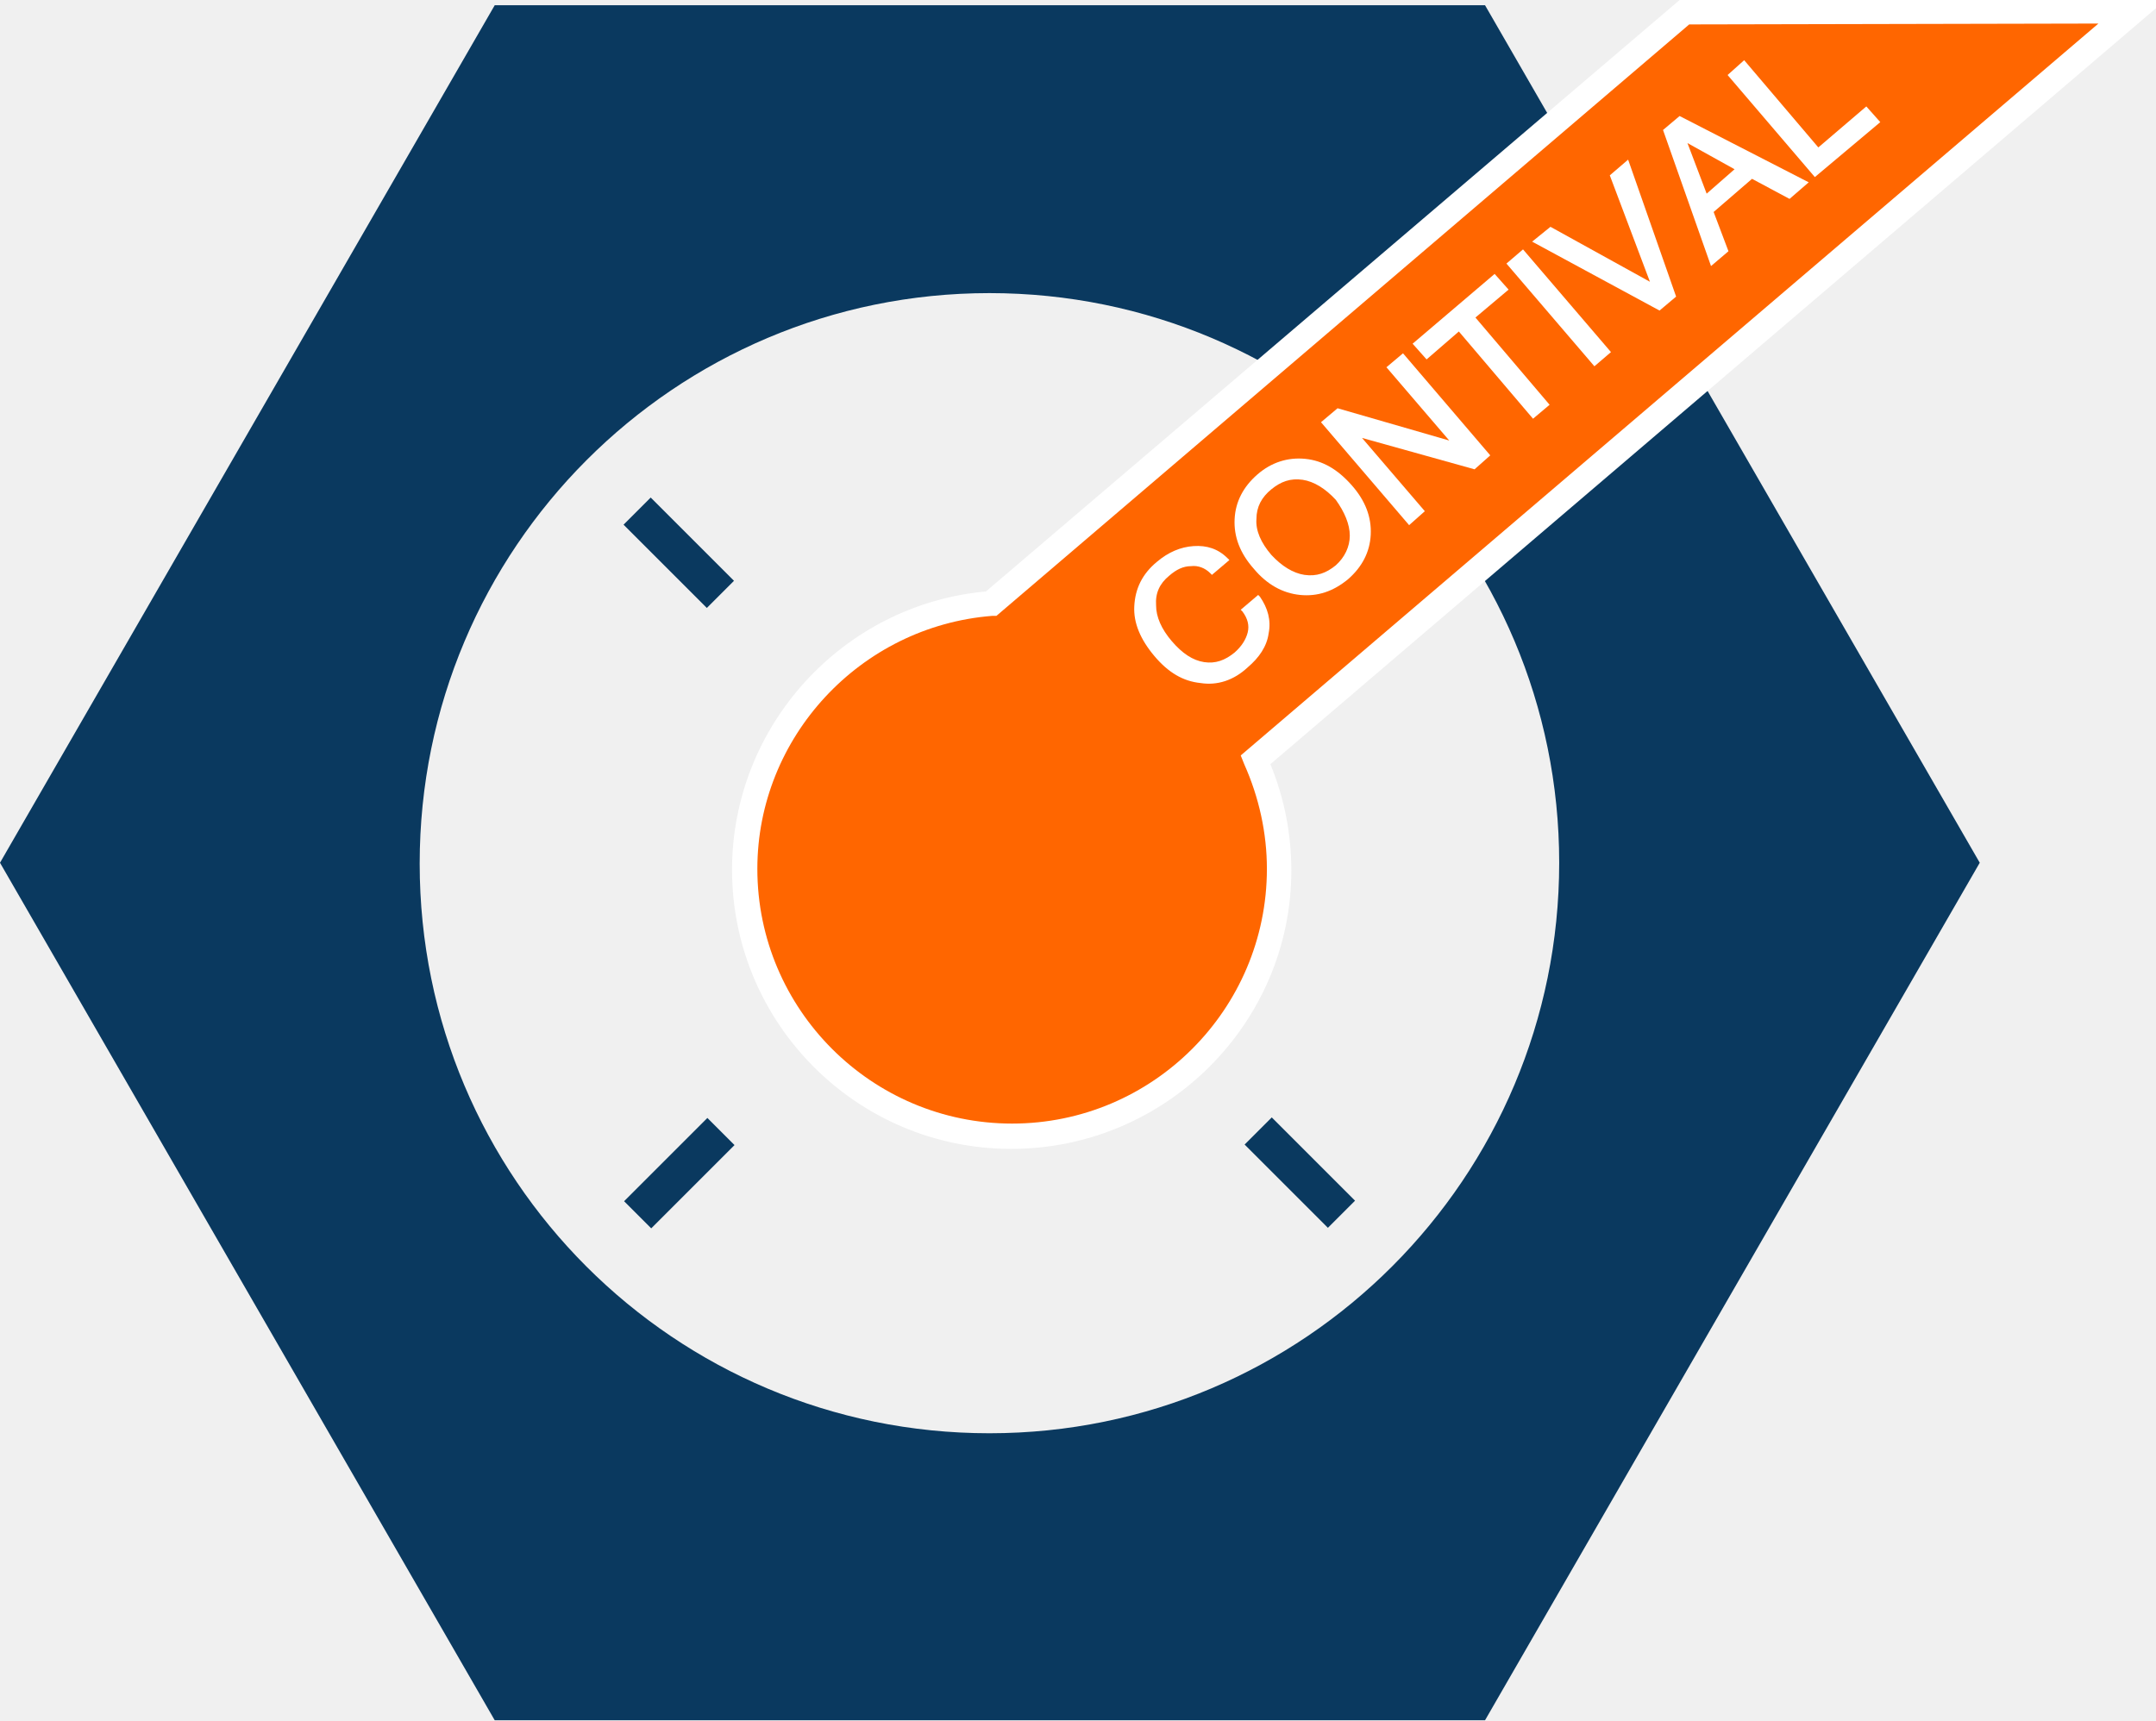
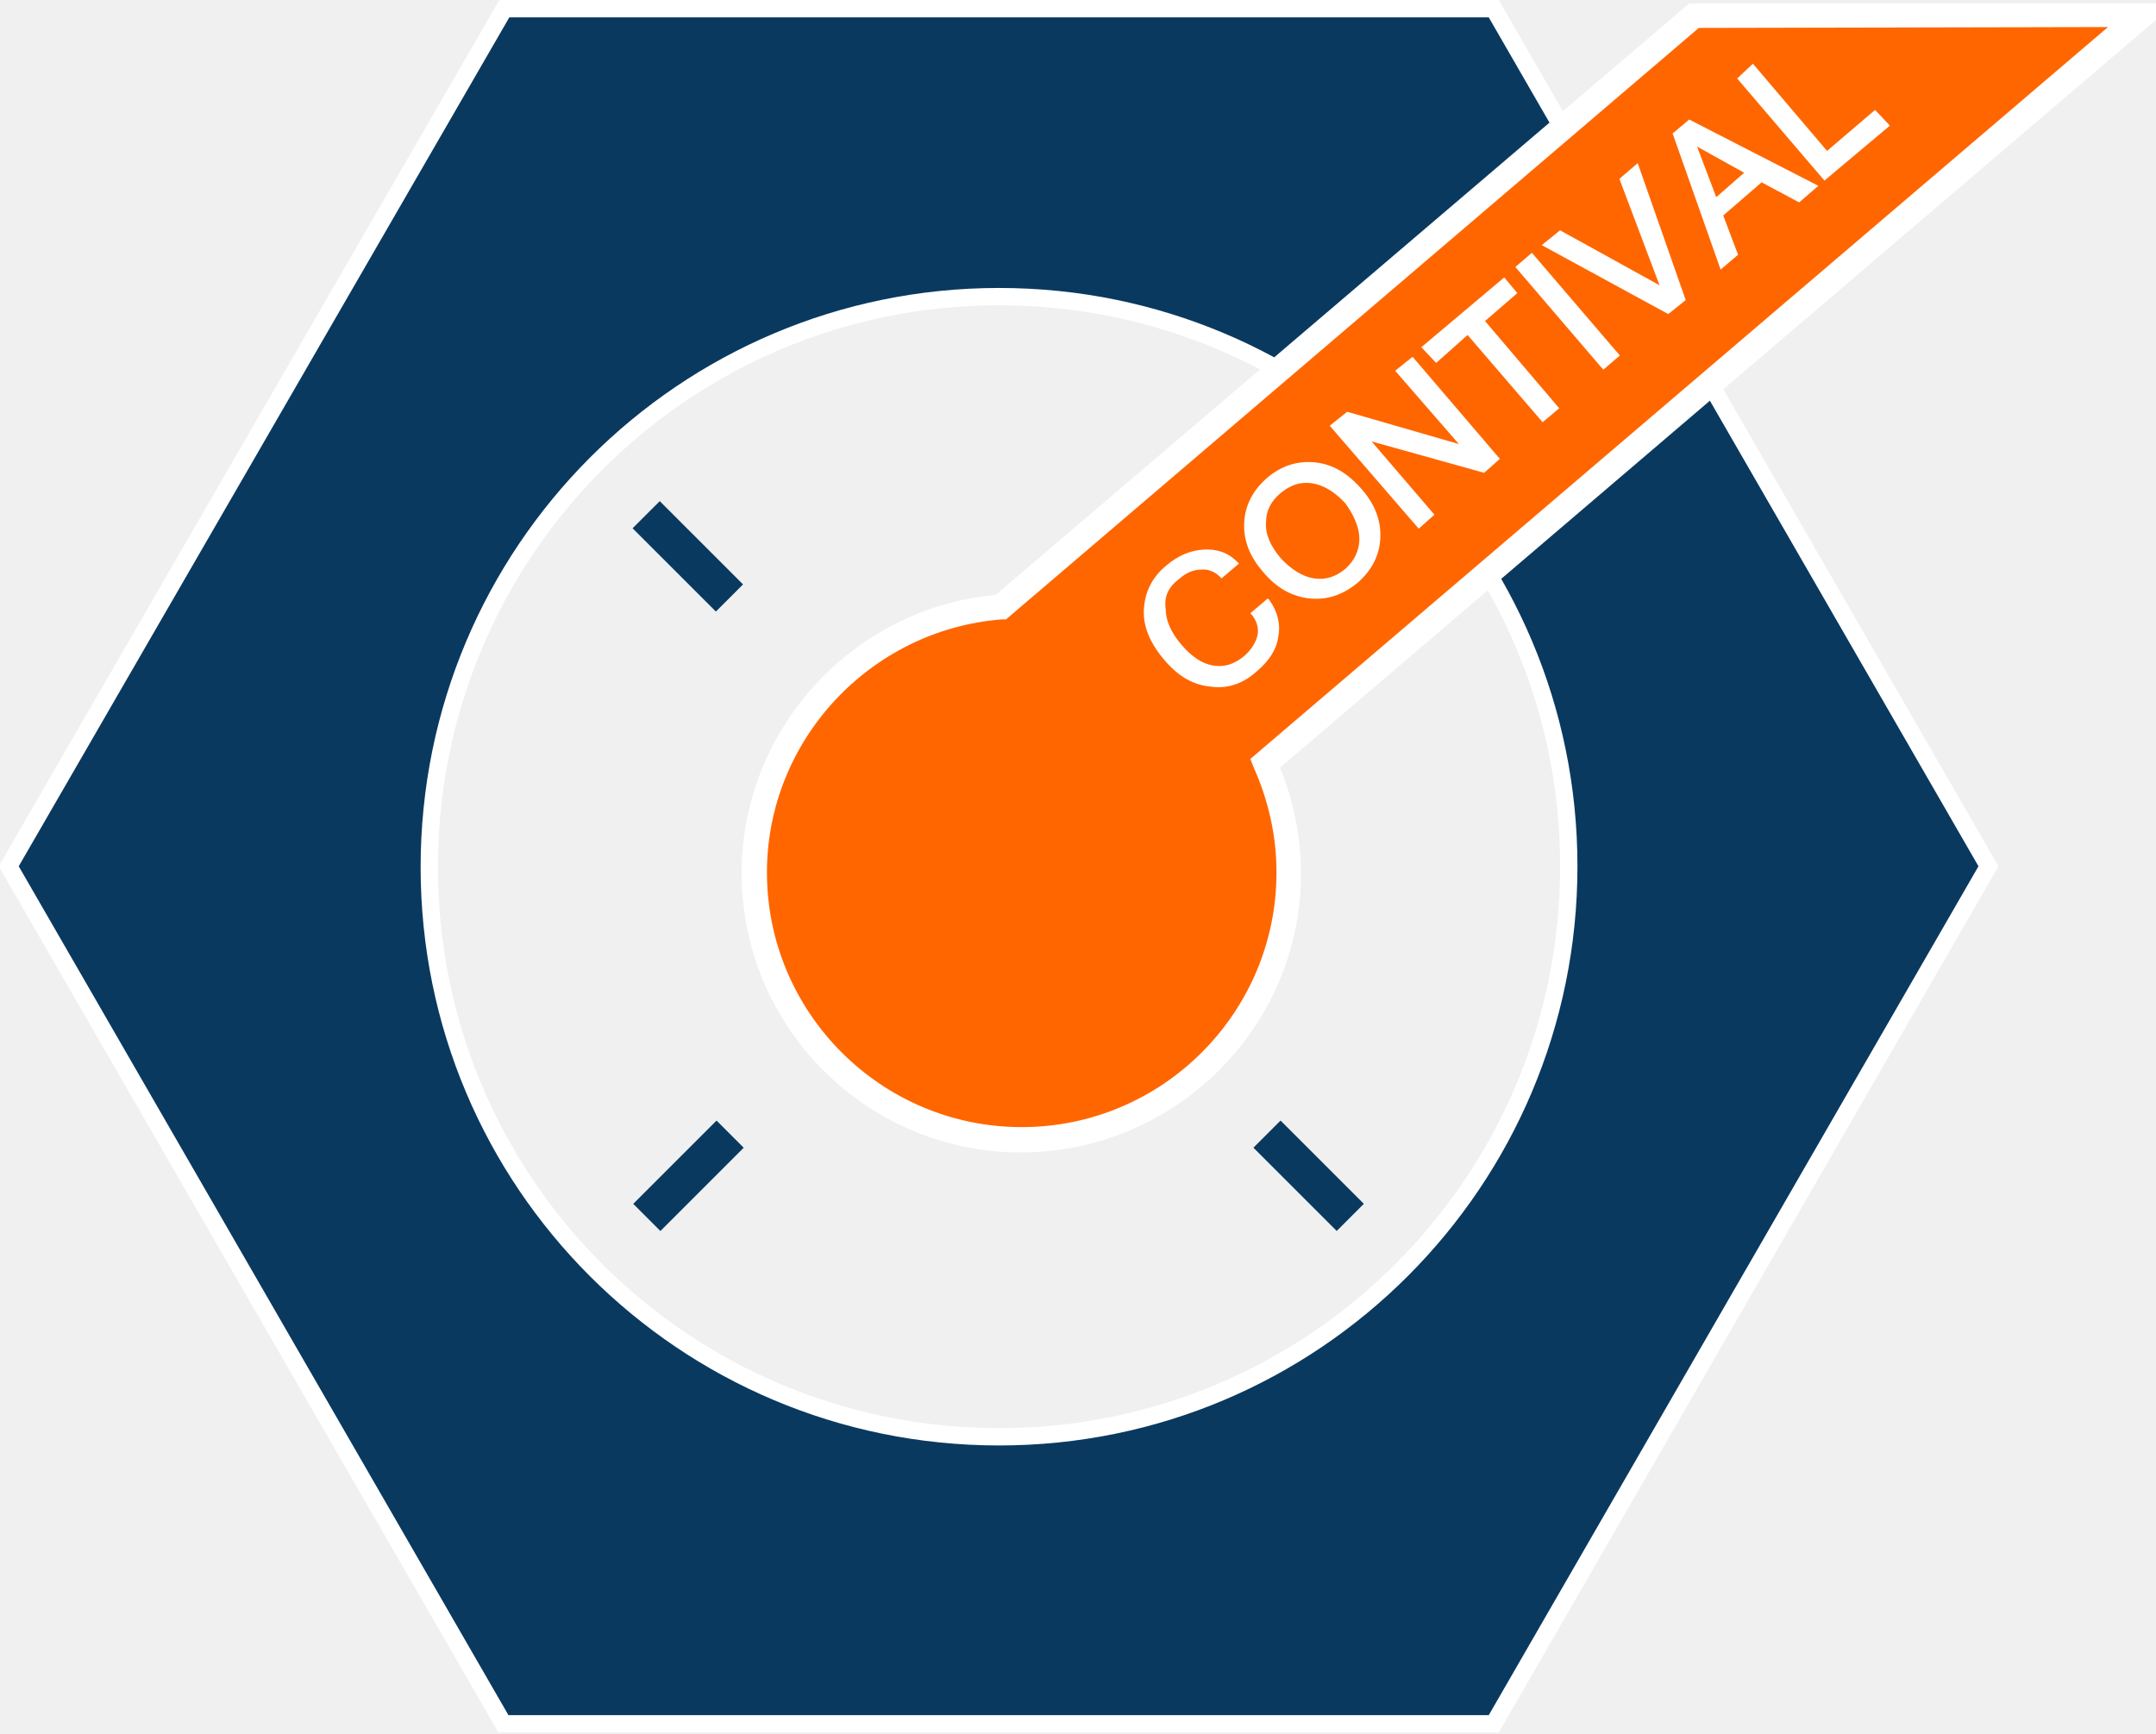
- <svg xmlns="http://www.w3.org/2000/svg" version="1.1" id="Capa_2_00000010273255272315316600000007231487107293990280_" x="0px" y="0px" width="247.1px" height="197.2px" viewBox="0 0 247.1 197.2" style="enable-background:new 0 0 247.1 197.2;" xml:space="preserve">
+ <svg xmlns="http://www.w3.org/2000/svg" version="1.1" id="Capa_2_00000010273255272315316600000007231487107293990280_" x="0px" y="0px" width="247.1px" height="198.7px" viewBox="0 0 247.1 198.7" style="enable-background:new 0 0 247.1 198.7;" xml:space="preserve">
  <style type="text/css">
- 	.st0{fill:#0A395F;}
- 	.st1{fill:#FF6600;}
- 	.st2{fill:#FFFFFF;}
+ 	.st0{fill:#0A395F;stroke:#FFFFFF;stroke-width:1.984;stroke-miterlimit:10;}
+ 	.st1{fill:#0A395F;}
+ 	.st2{fill:#FF6600;}
+ 	.st3{fill:#FFFFFF;}
</style>
+   <path class="st0" d="M171.2,1H57.8L1,99.3l56.7,98.3h113.5l56.7-98.3L171.2,1z M114.5,164.7c-36.1,0-65.3-29.2-65.3-65.3  S78.4,34,114.5,34s65.3,29.2,65.3,65.3S150.6,164.7,114.5,164.7z" />
  <g>
-     <path class="st0" d="M170.2,0.6H56.7L0,98.9l56.7,98.3h113.5l56.7-98.3L170.2,0.6z M113.4,164.3c-36.1,0-65.3-29.2-65.3-65.3   s29.2-65.4,65.3-65.4s65.3,29.2,65.3,65.3S149.5,164.3,113.4,164.3z" />
-     <g>
-       <rect x="75.6" y="56.6" transform="matrix(0.7071 -0.7071 0.7071 0.7071 -22.0129 73.5808)" class="st0" width="4.4" height="13.5" />
-       <rect x="146.8" y="127.7" transform="matrix(0.7071 -0.7071 0.7071 0.7071 -51.453 144.7094)" class="st0" width="4.4" height="13.5" />
-       <rect x="71.1" y="132.3" transform="matrix(0.7071 -0.7071 0.7071 0.7071 -72.2973 94.425)" class="st0" width="13.5" height="4.4" />
-       <rect x="142.2" y="61.1" transform="matrix(0.7071 -0.7071 0.7071 0.7071 -1.1686 123.8651)" class="st0" width="13.5" height="4.4" />
-     </g>
-     <g>
-       <path class="st1" d="M244.3,1.3h-51.2l-79.5,67.8c-15.8,1.2-28.2,14.4-28.2,30.5c0,16.9,13.7,30.6,30.6,30.6s30.6-13.7,30.6-30.6    c0-4.5-1-8.7-2.7-12.6L244.3,1.3z" />
-       <path class="st2" d="M115.9,131.7c-17.7,0-32-14.4-32-32c0-16.5,12.7-30.4,29.1-31.9L192.5,0h55.7L145.6,87.6    c1.6,3.9,2.4,8,2.4,12.2C148,117.3,133.6,131.7,115.9,131.7z M193.6,2.8l-79.4,67.8h-0.5c-15.1,1.2-26.9,13.9-26.9,29    c0,16.1,13.1,29.2,29.2,29.2s29.2-13.1,29.2-29.2c0-4.1-0.9-8.2-2.6-12l-0.4-1l98.3-83.9L193.6,2.8L193.6,2.8z" />
-     </g>
+     <rect x="76.6" y="57" transform="matrix(0.7071 -0.7071 0.7071 0.7071 -21.9662 74.4154)" class="st1" width="4.4" height="13.5" />
+     <rect x="147.8" y="128" transform="matrix(0.7071 -0.7071 0.7071 0.7071 -51.3635 145.5598)" class="st1" width="4.4" height="13.5" />
+     <rect x="72.2" y="132.6" transform="matrix(0.7071 -0.7071 0.7071 0.7071 -72.237 95.2889)" class="st1" width="13.5" height="4.4" />
+     <rect x="143.2" y="61.5" transform="matrix(0.7071 -0.7071 0.7071 0.7071 -1.0926 124.6863)" class="st1" width="13.5" height="4.4" />
  </g>
  <g>
-     <path class="st2" d="M134,66c0.8-0.7,1.6-1.1,2.5-1.1c0.8-0.1,1.6,0.2,2.2,0.8l0.2,0.2l2-1.7l-0.2-0.2c-1.1-1.1-2.4-1.5-3.9-1.4   c-1.5,0.1-2.9,0.7-4.2,1.8c-1.7,1.4-2.5,3.1-2.6,5.1c-0.1,1.9,0.7,3.8,2.3,5.7s3.3,2.9,5.3,3.1c1.9,0.3,3.8-0.3,5.4-1.8   c1.3-1.1,2.2-2.4,2.4-3.9c0.3-1.5-0.1-2.9-1-4.2l-0.2-0.2l-2,1.7l0.2,0.2c0.6,0.8,0.8,1.6,0.6,2.4c-0.2,0.8-0.7,1.6-1.5,2.3   c-1.1,0.9-2.2,1.3-3.5,1.1c-1.3-0.2-2.5-1-3.7-2.4c-1.2-1.4-1.8-2.8-1.8-4.1C132.4,68,132.9,66.9,134,66z" />
-     <path class="st2" d="M144.1,54.4c-1.6,1.4-2.5,3.1-2.6,5.1c-0.1,2,0.6,3.9,2.2,5.7c1.5,1.8,3.3,2.8,5.3,3c2,0.2,3.8-0.4,5.5-1.8   c1.6-1.4,2.5-3.1,2.6-5.1c0.1-2-0.6-3.9-2.2-5.7s-3.3-2.8-5.3-3C147.6,52.4,145.7,53,144.1,54.4z M154.7,61.4   c0,1.3-0.6,2.5-1.6,3.4c-1.1,0.9-2.2,1.3-3.6,1.1c-1.3-0.2-2.6-1-3.8-2.3c-1.2-1.4-1.8-2.8-1.7-4.1c0-1.4,0.6-2.5,1.7-3.4   c1.1-0.9,2.2-1.3,3.6-1.1c1.3,0.2,2.6,1,3.8,2.3C154.1,58.7,154.7,60.1,154.7,61.4z" />
-     <polygon class="st2" points="166.1,50.5 153.3,46.8 151.4,48.4 161.5,60.2 163.3,58.6 156.1,50.2 169,53.8 170.8,52.2 160.8,40.5    158.9,42.1  " />
-     <polygon class="st2" points="163.5,41.2 167.2,38 175.7,48 177.6,46.4 169.1,36.4 172.9,33.2 171.3,31.4 161.9,39.4  " />
-     <rect x="177.4" y="27.5" transform="matrix(0.7596 -0.6504 0.6504 0.7596 20.0152 124.7061)" class="st2" width="2.5" height="15.5" />
-     <polygon class="st2" points="184.5,20.1 189.1,32.3 177.7,26 175.6,27.7 190.2,35.6 192.1,34 186.6,18.3  " />
-     <path class="st2" d="M192.5,13.3l-1.9,1.6l5.5,15.6l2-1.7l-1.7-4.5l4.4-3.8l4.3,2.3l2.2-1.9L192.5,13.3z M195.6,22.2l-2.2-5.8   l5.4,3L195.6,22.2z" />
-     <polygon class="st2" points="213.9,12.2 208.4,16.9 199.9,6.9 198,8.6 208,20.3 215.5,14  " />
+     <path class="st2" d="M245.4,1.7h-51.2l-79.5,67.8C98.9,70.7,86.5,83.9,86.5,100c0,16.9,13.7,30.6,30.6,30.6s30.6-13.7,30.6-30.6   c0-4.5-1-8.7-2.7-12.6L245.4,1.7z" />
+     <path class="st3" d="M117,132.1c-17.7,0-32-14.4-32-32c0-16.5,12.7-30.4,29.1-31.9l79.5-67.8h55.7L146.7,88c1.6,3.9,2.4,8,2.4,12.2   C149.1,117.7,134.7,132.1,117,132.1z M194.7,3.2L115.3,71h-0.5c-15.1,1.2-26.9,13.9-26.9,29c0,16.1,13.1,29.2,29.2,29.2   s29.2-13.1,29.2-29.2c0-4.1-0.9-8.2-2.6-12l-0.4-1l98.3-83.9L194.7,3.2L194.7,3.2z" />
+   </g>
+   <g>
+     <path class="st3" d="M135.1,66.4c0.8-0.7,1.6-1.1,2.5-1.1c0.8-0.1,1.6,0.2,2.2,0.8l0.2,0.2l2-1.7l-0.2-0.2   c-1.1-1.1-2.4-1.5-3.9-1.4s-2.9,0.7-4.2,1.8c-1.7,1.4-2.5,3.1-2.6,5.1c-0.1,1.9,0.7,3.8,2.3,5.7s3.3,2.9,5.3,3.1   c1.9,0.3,3.8-0.3,5.4-1.8c1.3-1.1,2.2-2.4,2.4-3.9c0.3-1.5-0.1-2.9-1-4.2l-0.2-0.2l-2,1.7l0.2,0.2c0.6,0.8,0.8,1.6,0.6,2.4   s-0.7,1.6-1.5,2.3c-1.1,0.9-2.2,1.3-3.5,1.1c-1.3-0.2-2.5-1-3.7-2.4s-1.8-2.8-1.8-4.1C133.4,68.4,133.9,67.3,135.1,66.4z" />
+     <path class="st3" d="M145.2,54.8c-1.6,1.4-2.5,3.1-2.6,5.1s0.6,3.9,2.2,5.7c1.5,1.8,3.3,2.8,5.3,3s3.8-0.4,5.5-1.8   c1.6-1.4,2.5-3.1,2.6-5.1s-0.6-3.9-2.2-5.7s-3.3-2.8-5.3-3C148.7,52.8,146.8,53.4,145.2,54.8z M155.8,61.8c0,1.3-0.6,2.5-1.6,3.4   c-1.1,0.9-2.2,1.3-3.6,1.1c-1.3-0.2-2.6-1-3.8-2.3c-1.2-1.4-1.8-2.8-1.7-4.1c0-1.4,0.6-2.5,1.7-3.4c1.1-0.9,2.2-1.3,3.6-1.1   c1.3,0.2,2.6,1,3.8,2.3C155.2,59.1,155.8,60.5,155.8,61.8z" />
+     <polygon class="st3" points="167.2,50.9 154.4,47.2 152.4,48.8 162.6,60.6 164.4,59 157.2,50.6 170.1,54.2 171.9,52.6 161.9,40.9    159.9,42.5  " />
+     <polygon class="st3" points="164.6,41.6 168.2,38.4 176.8,48.4 178.7,46.8 170.2,36.8 173.9,33.6 172.4,31.8 162.9,39.8  " />
+     <rect x="178.4" y="27.9" transform="matrix(0.7596 -0.6504 0.6504 0.7596 20.014 125.4424)" class="st3" width="2.5" height="15.5" />
+     <polygon class="st3" points="185.6,20.5 190.2,32.7 178.8,26.4 176.7,28.1 191.2,36 193.2,34.4 187.7,18.7  " />
+     <path class="st3" d="M193.6,13.7l-1.9,1.6l5.5,15.6l2-1.7l-1.7-4.5l4.4-3.8l4.3,2.3l2.2-1.9L193.6,13.7z M196.7,22.6l-2.2-5.8   l5.4,3L196.7,22.6z" />
+     <polygon class="st3" points="214.9,12.6 209.4,17.3 200.9,7.3 199.1,9 209.1,20.7 216.6,14.4  " />
  </g>
</svg>
